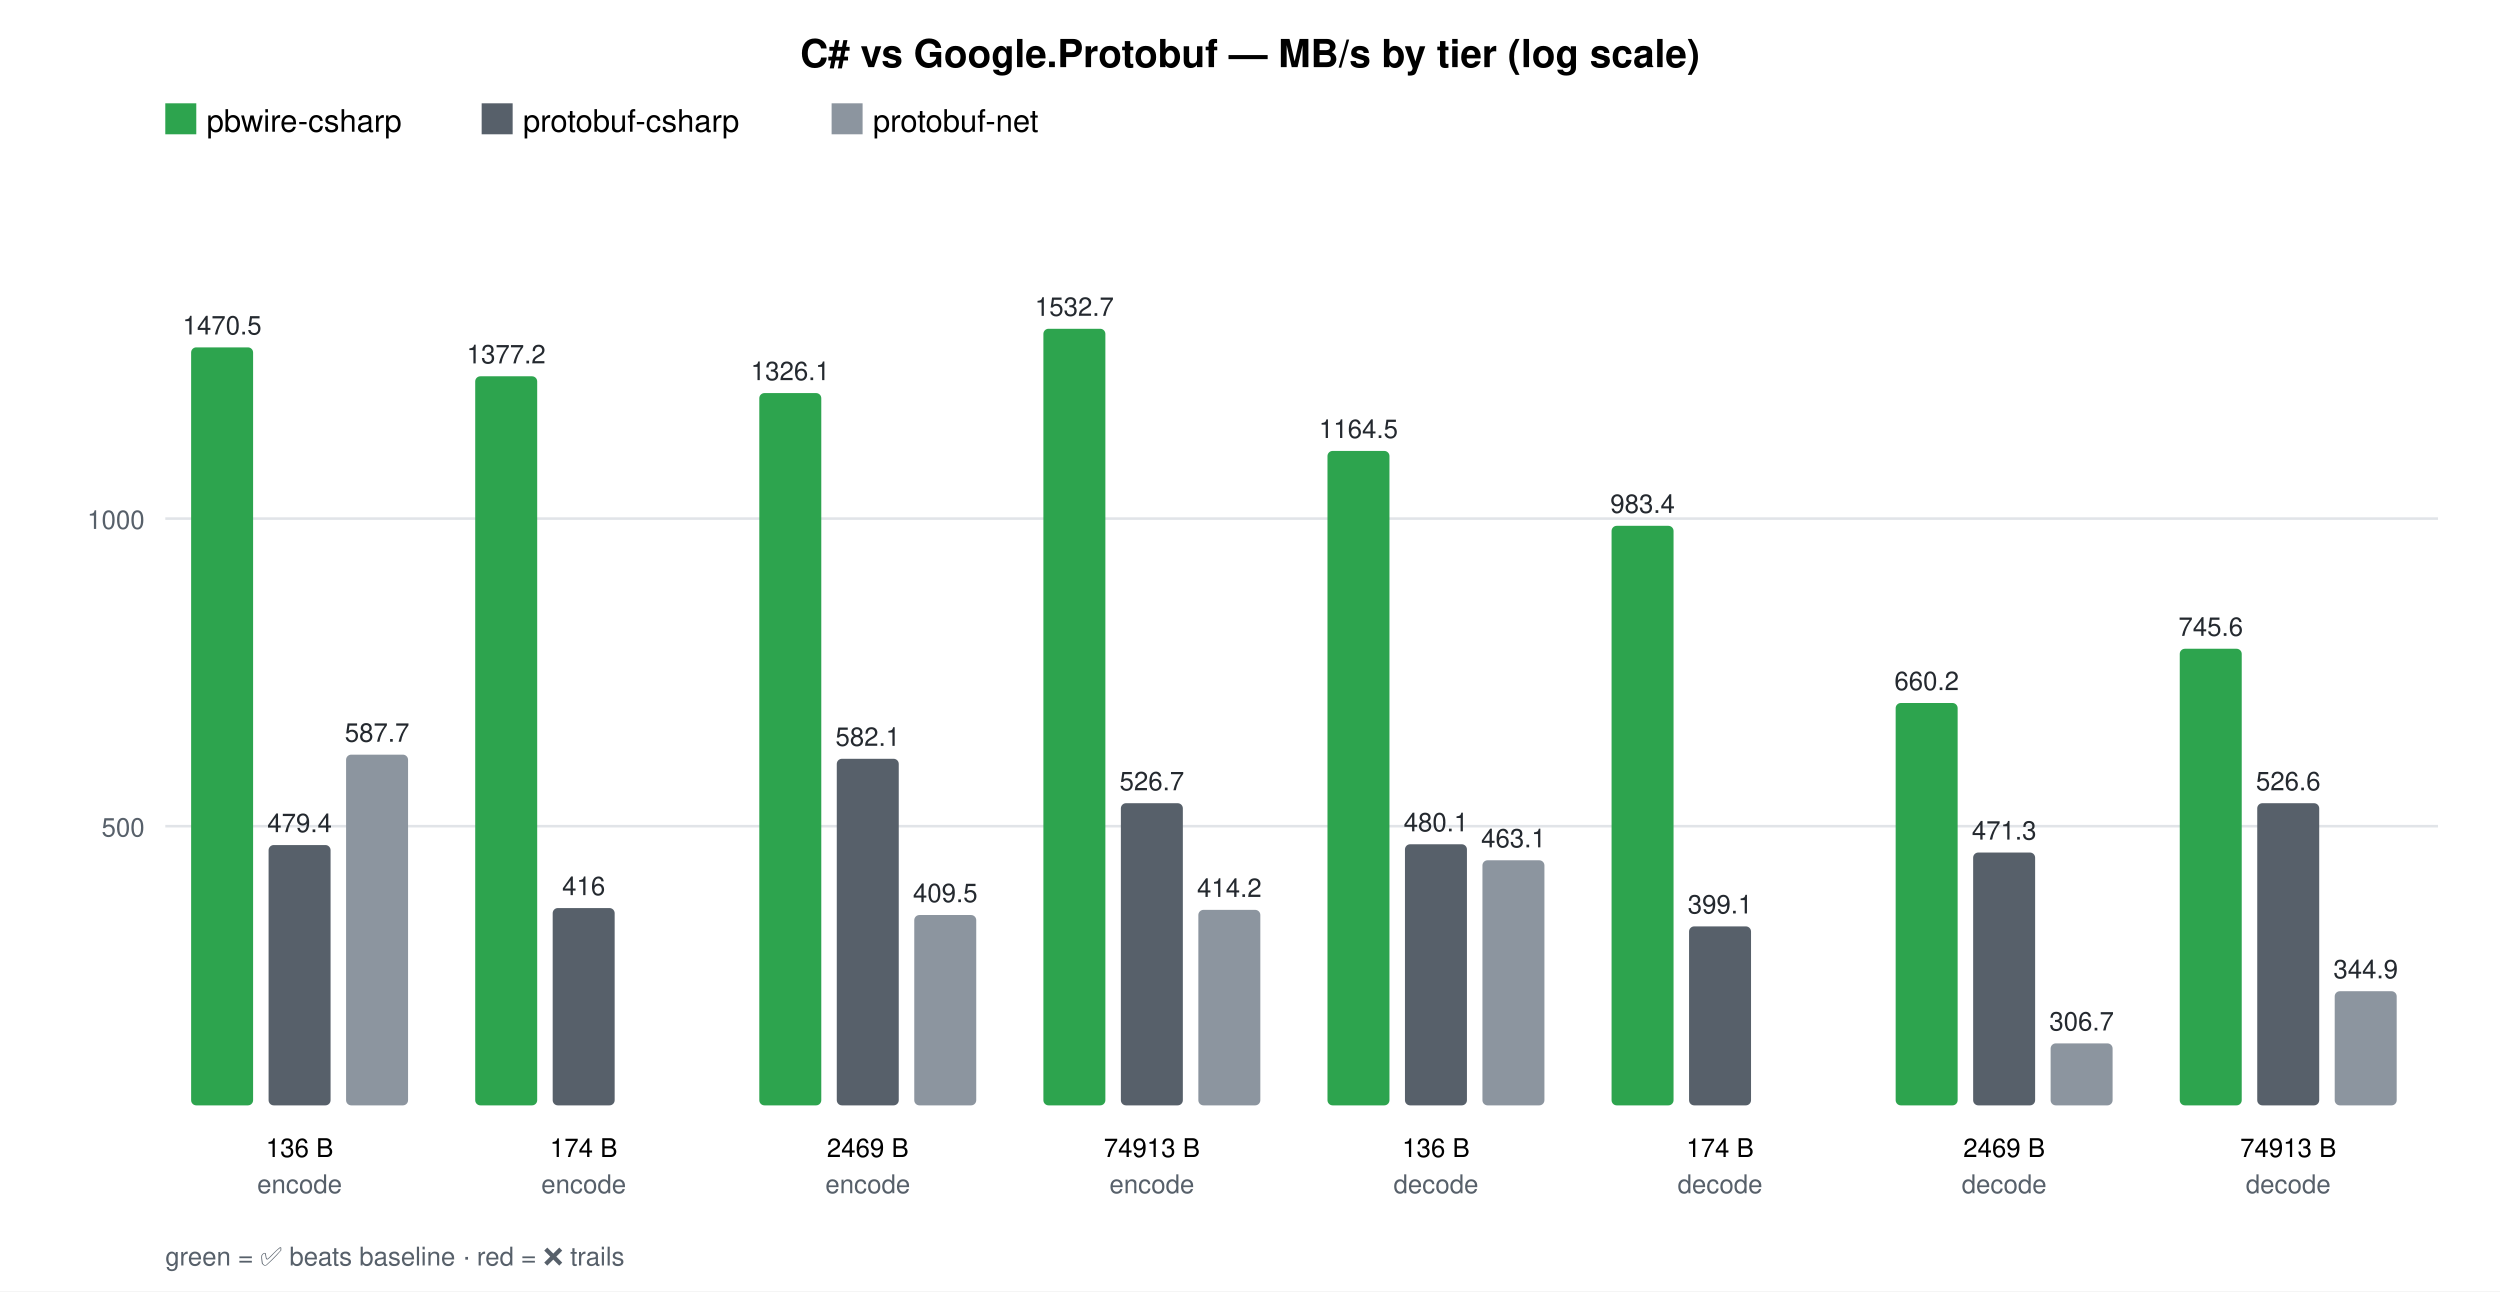
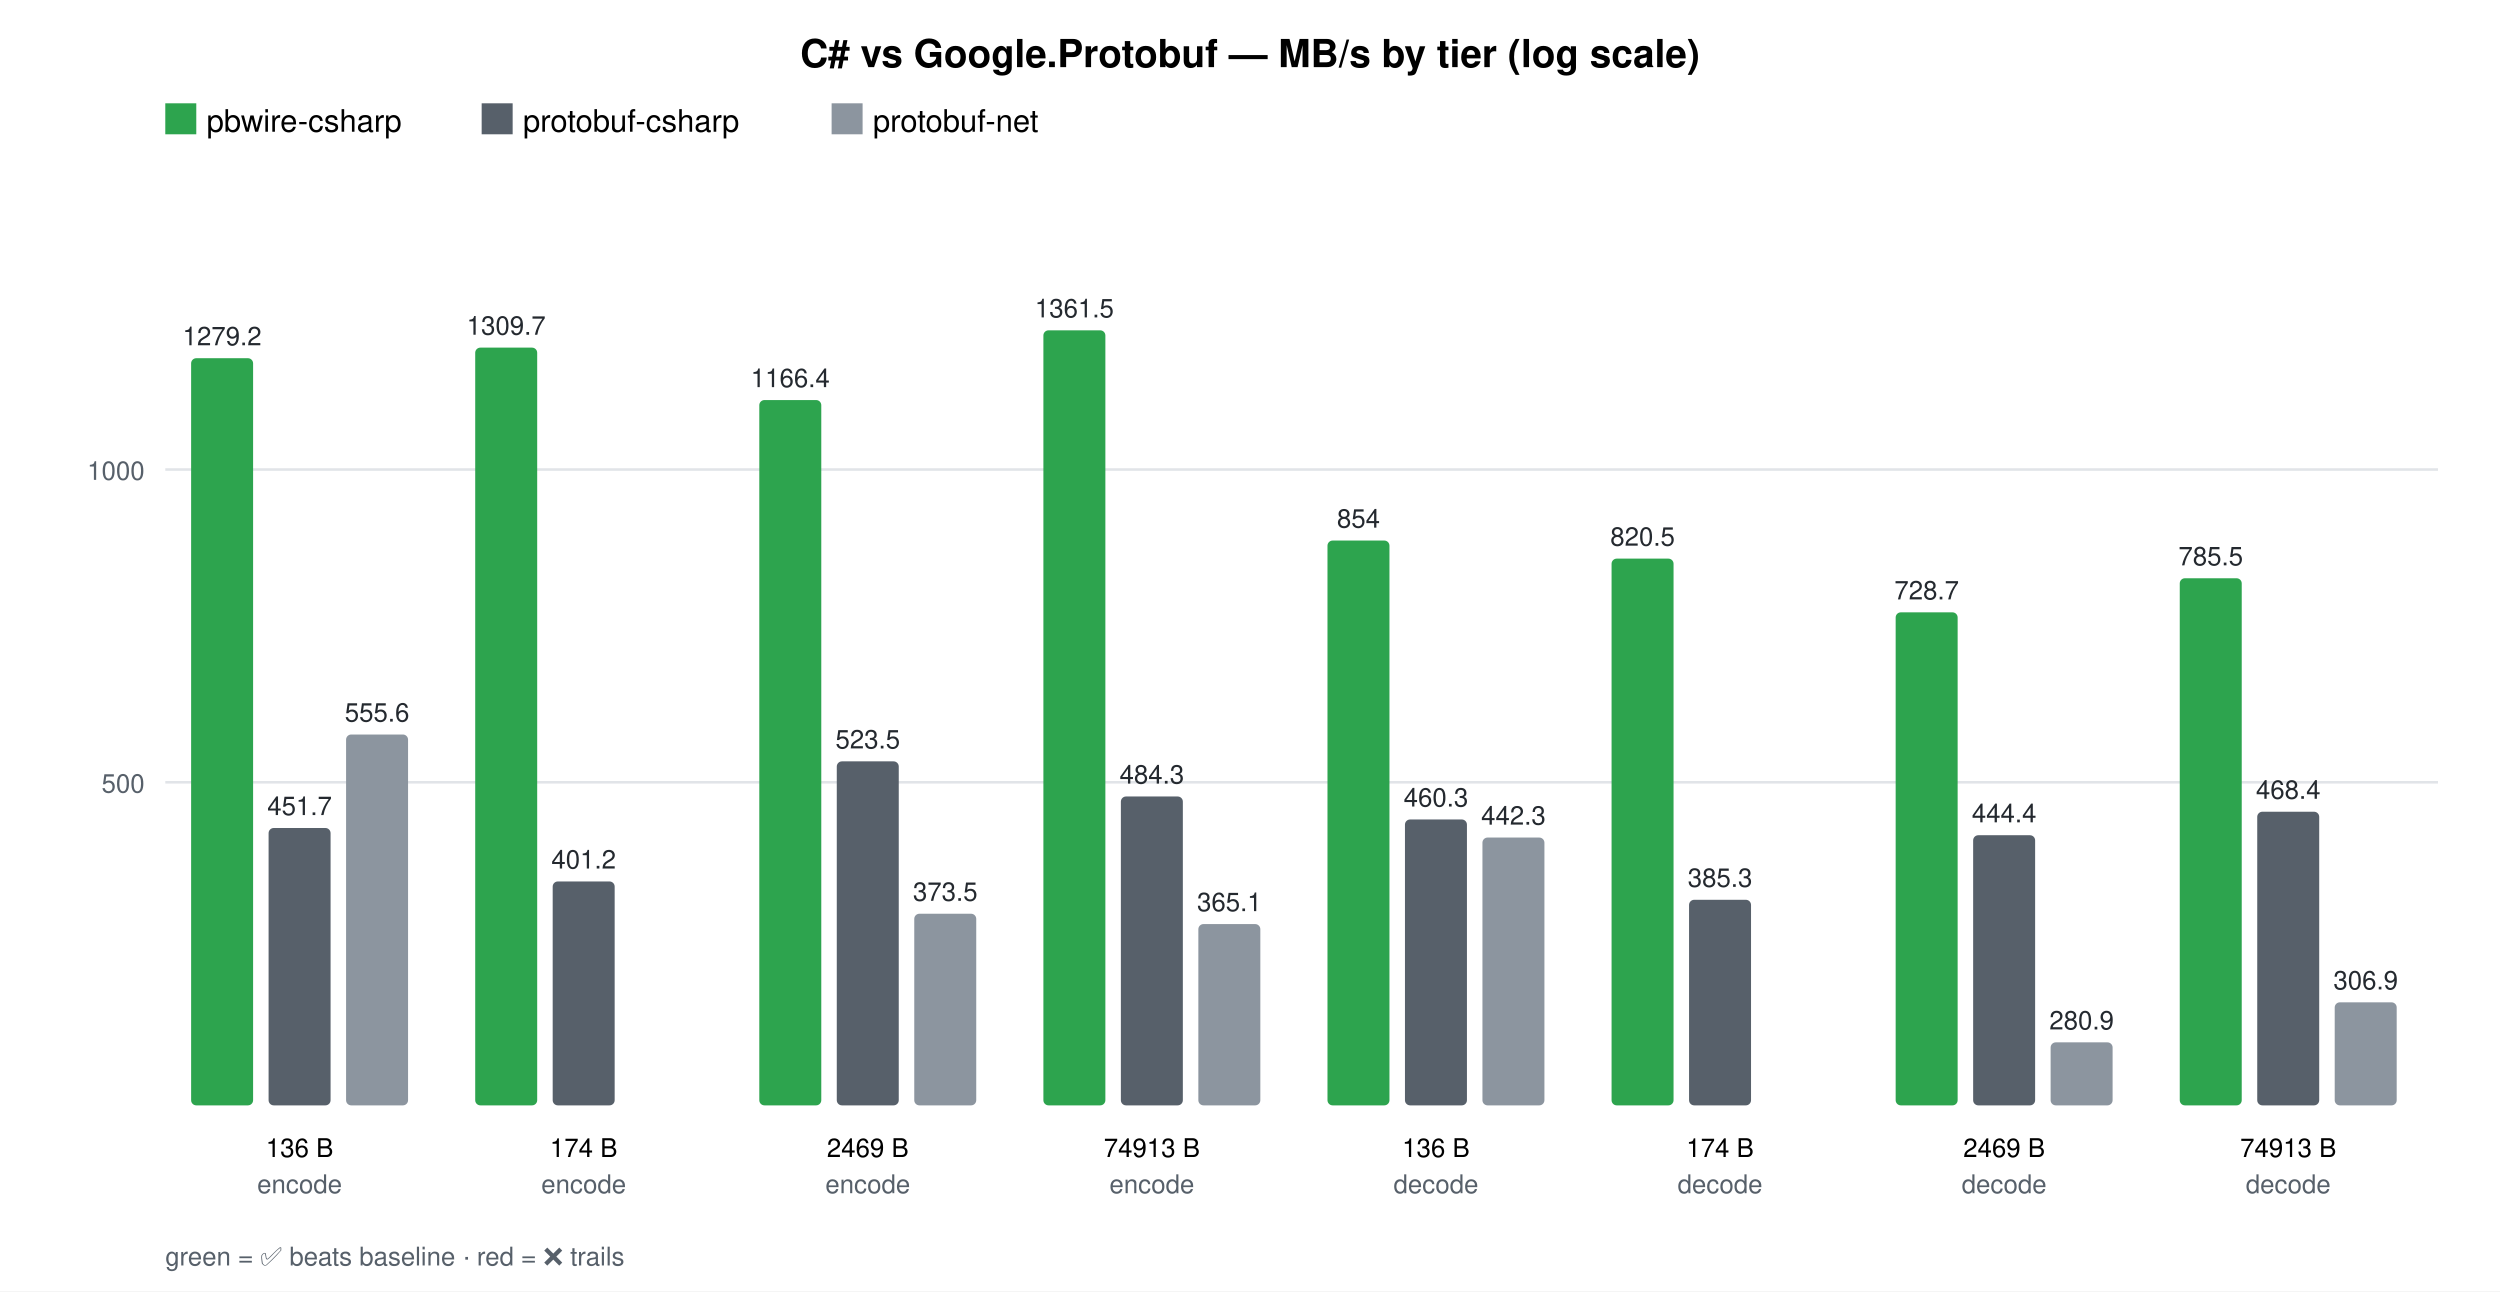
<svg xmlns="http://www.w3.org/2000/svg" width="968" height="500" font-family="Helvetica, Arial, sans-serif">
  <rect width="968" height="500" fill="#ffffff" />
  <text x="484.0" y="26" text-anchor="middle" font-size="15" font-weight="bold">C# vs Google.Protobuf — MB/s by tier (log scale)</text>
  <rect x="64" y="40" width="12" height="12" fill="#2da44e" />
  <text x="80" y="51" font-size="12">pbwire-csharp</text>
  <rect x="186.5" y="40" width="12" height="12" fill="#57606a" />
  <text x="202.5" y="51" font-size="12">protobuf-csharp</text>
  <rect x="322.0" y="40" width="12" height="12" fill="#8c959f" />
  <text x="338.0" y="51" font-size="12">protobuf-net</text>
-   <line x1="64" y1="319.9" x2="944" y2="319.9" stroke="#e1e4e8" />
-   <text x="56" y="323.9" text-anchor="end" font-size="10" fill="#57606a">500</text>
-   <line x1="64" y1="200.8" x2="944" y2="200.8" stroke="#e1e4e8" />
-   <text x="56" y="204.8" text-anchor="end" font-size="10" fill="#57606a">1000</text>
+   <line x1="64" y1="302.9" x2="944" y2="302.9" stroke="#e1e4e8" />
+   <text x="56" y="306.9" text-anchor="end" font-size="10" fill="#57606a">500</text>
+   <line x1="64" y1="181.8" x2="944" y2="181.8" stroke="#e1e4e8" />
+   <text x="56" y="185.8" text-anchor="end" font-size="10" fill="#57606a">1000</text>
  <text x="116.0" y="448" text-anchor="middle" font-size="10">136 B</text>
  <text x="116.0" y="462" text-anchor="middle" font-size="10" fill="#57606a">encode</text>
-   <rect x="74.0" y="134.5" width="24" height="293.5" rx="2" fill="#2da44e" />
-   <text x="86.0" y="129.5" text-anchor="middle" font-size="10" fill="#24292f">1470.5</text>
-   <rect x="104.0" y="327.2" width="24" height="100.8" rx="2" fill="#57606a" />
-   <text x="116.0" y="322.2" text-anchor="middle" font-size="10" fill="#24292f">479.4</text>
-   <rect x="134.0" y="292.2" width="24" height="135.8" rx="2" fill="#8c959f" />
-   <text x="146.0" y="287.2" text-anchor="middle" font-size="10" fill="#24292f">587.7</text>
+   <rect x="74.0" y="138.7" width="24" height="289.3" rx="2" fill="#2da44e" />
+   <text x="86.0" y="133.7" text-anchor="middle" font-size="10" fill="#24292f">1279.2</text>
+   <rect x="104.0" y="320.6" width="24" height="107.4" rx="2" fill="#57606a" />
+   <text x="116.0" y="315.6" text-anchor="middle" font-size="10" fill="#24292f">451.7</text>
+   <rect x="134.0" y="284.4" width="24" height="143.6" rx="2" fill="#8c959f" />
+   <text x="146.0" y="279.4" text-anchor="middle" font-size="10" fill="#24292f">555.6</text>
  <text x="226.0" y="448" text-anchor="middle" font-size="10">174 B</text>
  <text x="226.0" y="462" text-anchor="middle" font-size="10" fill="#57606a">encode</text>
-   <rect x="184.0" y="145.7" width="24" height="282.3" rx="2" fill="#2da44e" />
-   <text x="196.0" y="140.7" text-anchor="middle" font-size="10" fill="#24292f">1377.2</text>
-   <rect x="214.0" y="351.6" width="24" height="76.4" rx="2" fill="#57606a" />
-   <text x="226.0" y="346.6" text-anchor="middle" font-size="10" fill="#24292f">416</text>
+   <rect x="184.0" y="134.6" width="24" height="293.4" rx="2" fill="#2da44e" />
+   <text x="196.0" y="129.6" text-anchor="middle" font-size="10" fill="#24292f">1309.7</text>
+   <rect x="214.0" y="341.3" width="24" height="86.7" rx="2" fill="#57606a" />
+   <text x="226.0" y="336.3" text-anchor="middle" font-size="10" fill="#24292f">401.2</text>
  <text x="336.0" y="448" text-anchor="middle" font-size="10">2469 B</text>
  <text x="336.0" y="462" text-anchor="middle" font-size="10" fill="#57606a">encode</text>
-   <rect x="294.0" y="152.2" width="24" height="275.8" rx="2" fill="#2da44e" />
-   <text x="306.0" y="147.2" text-anchor="middle" font-size="10" fill="#24292f">1326.1</text>
-   <rect x="324.0" y="293.8" width="24" height="134.2" rx="2" fill="#57606a" />
-   <text x="336.0" y="288.8" text-anchor="middle" font-size="10" fill="#24292f">582.1</text>
-   <rect x="354.0" y="354.3" width="24" height="73.7" rx="2" fill="#8c959f" />
-   <text x="366.0" y="349.3" text-anchor="middle" font-size="10" fill="#24292f">409.5</text>
+   <rect x="294.0" y="154.9" width="24" height="273.1" rx="2" fill="#2da44e" />
+   <text x="306.0" y="149.9" text-anchor="middle" font-size="10" fill="#24292f">1166.4</text>
+   <rect x="324.0" y="294.8" width="24" height="133.2" rx="2" fill="#57606a" />
+   <text x="336.0" y="289.8" text-anchor="middle" font-size="10" fill="#24292f">523.5</text>
+   <rect x="354.0" y="353.8" width="24" height="74.2" rx="2" fill="#8c959f" />
+   <text x="366.0" y="348.8" text-anchor="middle" font-size="10" fill="#24292f">373.5</text>
  <text x="446.0" y="448" text-anchor="middle" font-size="10">74913 B</text>
  <text x="446.0" y="462" text-anchor="middle" font-size="10" fill="#57606a">encode</text>
-   <rect x="404.0" y="127.3" width="24" height="300.7" rx="2" fill="#2da44e" />
-   <text x="416.0" y="122.3" text-anchor="middle" font-size="10" fill="#24292f">1532.7</text>
-   <rect x="434.0" y="311.0" width="24" height="117.0" rx="2" fill="#57606a" />
-   <text x="446.0" y="306.0" text-anchor="middle" font-size="10" fill="#24292f">526.7</text>
-   <rect x="464.0" y="352.3" width="24" height="75.7" rx="2" fill="#8c959f" />
-   <text x="476.0" y="347.3" text-anchor="middle" font-size="10" fill="#24292f">414.2</text>
+   <rect x="404.0" y="127.9" width="24" height="300.1" rx="2" fill="#2da44e" />
+   <text x="416.0" y="122.9" text-anchor="middle" font-size="10" fill="#24292f">1361.5</text>
+   <rect x="434.0" y="308.4" width="24" height="119.6" rx="2" fill="#57606a" />
+   <text x="446.0" y="303.4" text-anchor="middle" font-size="10" fill="#24292f">484.3</text>
+   <rect x="464.0" y="357.8" width="24" height="70.2" rx="2" fill="#8c959f" />
+   <text x="476.0" y="352.8" text-anchor="middle" font-size="10" fill="#24292f">365.1</text>
  <text x="556.0" y="448" text-anchor="middle" font-size="10">136 B</text>
  <text x="556.0" y="462" text-anchor="middle" font-size="10" fill="#57606a">decode</text>
-   <rect x="514.0" y="174.6" width="24" height="253.4" rx="2" fill="#2da44e" />
-   <text x="526.0" y="169.6" text-anchor="middle" font-size="10" fill="#24292f">1164.5</text>
-   <rect x="544.0" y="326.9" width="24" height="101.1" rx="2" fill="#57606a" />
-   <text x="556.0" y="321.9" text-anchor="middle" font-size="10" fill="#24292f">480.1</text>
-   <rect x="574.0" y="333.1" width="24" height="94.9" rx="2" fill="#8c959f" />
-   <text x="586.0" y="328.1" text-anchor="middle" font-size="10" fill="#24292f">463.1</text>
+   <rect x="514.0" y="209.3" width="24" height="218.7" rx="2" fill="#2da44e" />
+   <text x="526.0" y="204.3" text-anchor="middle" font-size="10" fill="#24292f">854</text>
+   <rect x="544.0" y="317.3" width="24" height="110.7" rx="2" fill="#57606a" />
+   <text x="556.0" y="312.3" text-anchor="middle" font-size="10" fill="#24292f">460.3</text>
+   <rect x="574.0" y="324.3" width="24" height="103.7" rx="2" fill="#8c959f" />
+   <text x="586.0" y="319.3" text-anchor="middle" font-size="10" fill="#24292f">442.3</text>
  <text x="666.0" y="448" text-anchor="middle" font-size="10">174 B</text>
  <text x="666.0" y="462" text-anchor="middle" font-size="10" fill="#57606a">decode</text>
-   <rect x="624.0" y="203.6" width="24" height="224.4" rx="2" fill="#2da44e" />
-   <text x="636.0" y="198.6" text-anchor="middle" font-size="10" fill="#24292f">983.4</text>
-   <rect x="654.0" y="358.7" width="24" height="69.3" rx="2" fill="#57606a" />
-   <text x="666.0" y="353.7" text-anchor="middle" font-size="10" fill="#24292f">399.1</text>
+   <rect x="624.0" y="216.3" width="24" height="211.7" rx="2" fill="#2da44e" />
+   <text x="636.0" y="211.3" text-anchor="middle" font-size="10" fill="#24292f">820.5</text>
+   <rect x="654.0" y="348.4" width="24" height="79.6" rx="2" fill="#57606a" />
+   <text x="666.0" y="343.4" text-anchor="middle" font-size="10" fill="#24292f">385.3</text>
  <text x="776.0" y="448" text-anchor="middle" font-size="10">2469 B</text>
  <text x="776.0" y="462" text-anchor="middle" font-size="10" fill="#57606a">decode</text>
-   <rect x="734.0" y="272.2" width="24" height="155.8" rx="2" fill="#2da44e" />
-   <text x="746.0" y="267.2" text-anchor="middle" font-size="10" fill="#24292f">660.2</text>
-   <rect x="764.0" y="330.1" width="24" height="97.9" rx="2" fill="#57606a" />
-   <text x="776.0" y="325.1" text-anchor="middle" font-size="10" fill="#24292f">471.3</text>
-   <rect x="794.0" y="404.0" width="24" height="24.0" rx="2" fill="#8c959f" />
-   <text x="806.0" y="399.0" text-anchor="middle" font-size="10" fill="#24292f">306.7</text>
+   <rect x="734.0" y="237.1" width="24" height="190.9" rx="2" fill="#2da44e" />
+   <text x="746.0" y="232.1" text-anchor="middle" font-size="10" fill="#24292f">728.7</text>
+   <rect x="764.0" y="323.4" width="24" height="104.6" rx="2" fill="#57606a" />
+   <text x="776.0" y="318.4" text-anchor="middle" font-size="10" fill="#24292f">444.4</text>
+   <rect x="794.0" y="403.6" width="24" height="24.4" rx="2" fill="#8c959f" />
+   <text x="806.0" y="398.6" text-anchor="middle" font-size="10" fill="#24292f">280.9</text>
  <text x="886.0" y="448" text-anchor="middle" font-size="10">74913 B</text>
  <text x="886.0" y="462" text-anchor="middle" font-size="10" fill="#57606a">decode</text>
-   <rect x="844.0" y="251.2" width="24" height="176.8" rx="2" fill="#2da44e" />
-   <text x="856.0" y="246.2" text-anchor="middle" font-size="10" fill="#24292f">745.6</text>
-   <rect x="874.0" y="311.0" width="24" height="117.0" rx="2" fill="#57606a" />
-   <text x="886.0" y="306.0" text-anchor="middle" font-size="10" fill="#24292f">526.6</text>
-   <rect x="904.0" y="383.8" width="24" height="44.2" rx="2" fill="#8c959f" />
-   <text x="916.0" y="378.8" text-anchor="middle" font-size="10" fill="#24292f">344.9</text>
+   <rect x="844.0" y="223.9" width="24" height="204.1" rx="2" fill="#2da44e" />
+   <text x="856.0" y="218.9" text-anchor="middle" font-size="10" fill="#24292f">785.5</text>
+   <rect x="874.0" y="314.3" width="24" height="113.7" rx="2" fill="#57606a" />
+   <text x="886.0" y="309.3" text-anchor="middle" font-size="10" fill="#24292f">468.4</text>
+   <rect x="904.0" y="388.1" width="24" height="39.9" rx="2" fill="#8c959f" />
+   <text x="916.0" y="383.1" text-anchor="middle" font-size="10" fill="#24292f">306.9</text>
  <text x="64" y="490" font-size="10" fill="#57606a">green = ✅ beats baseline · red = ❌ trails</text>
</svg>
